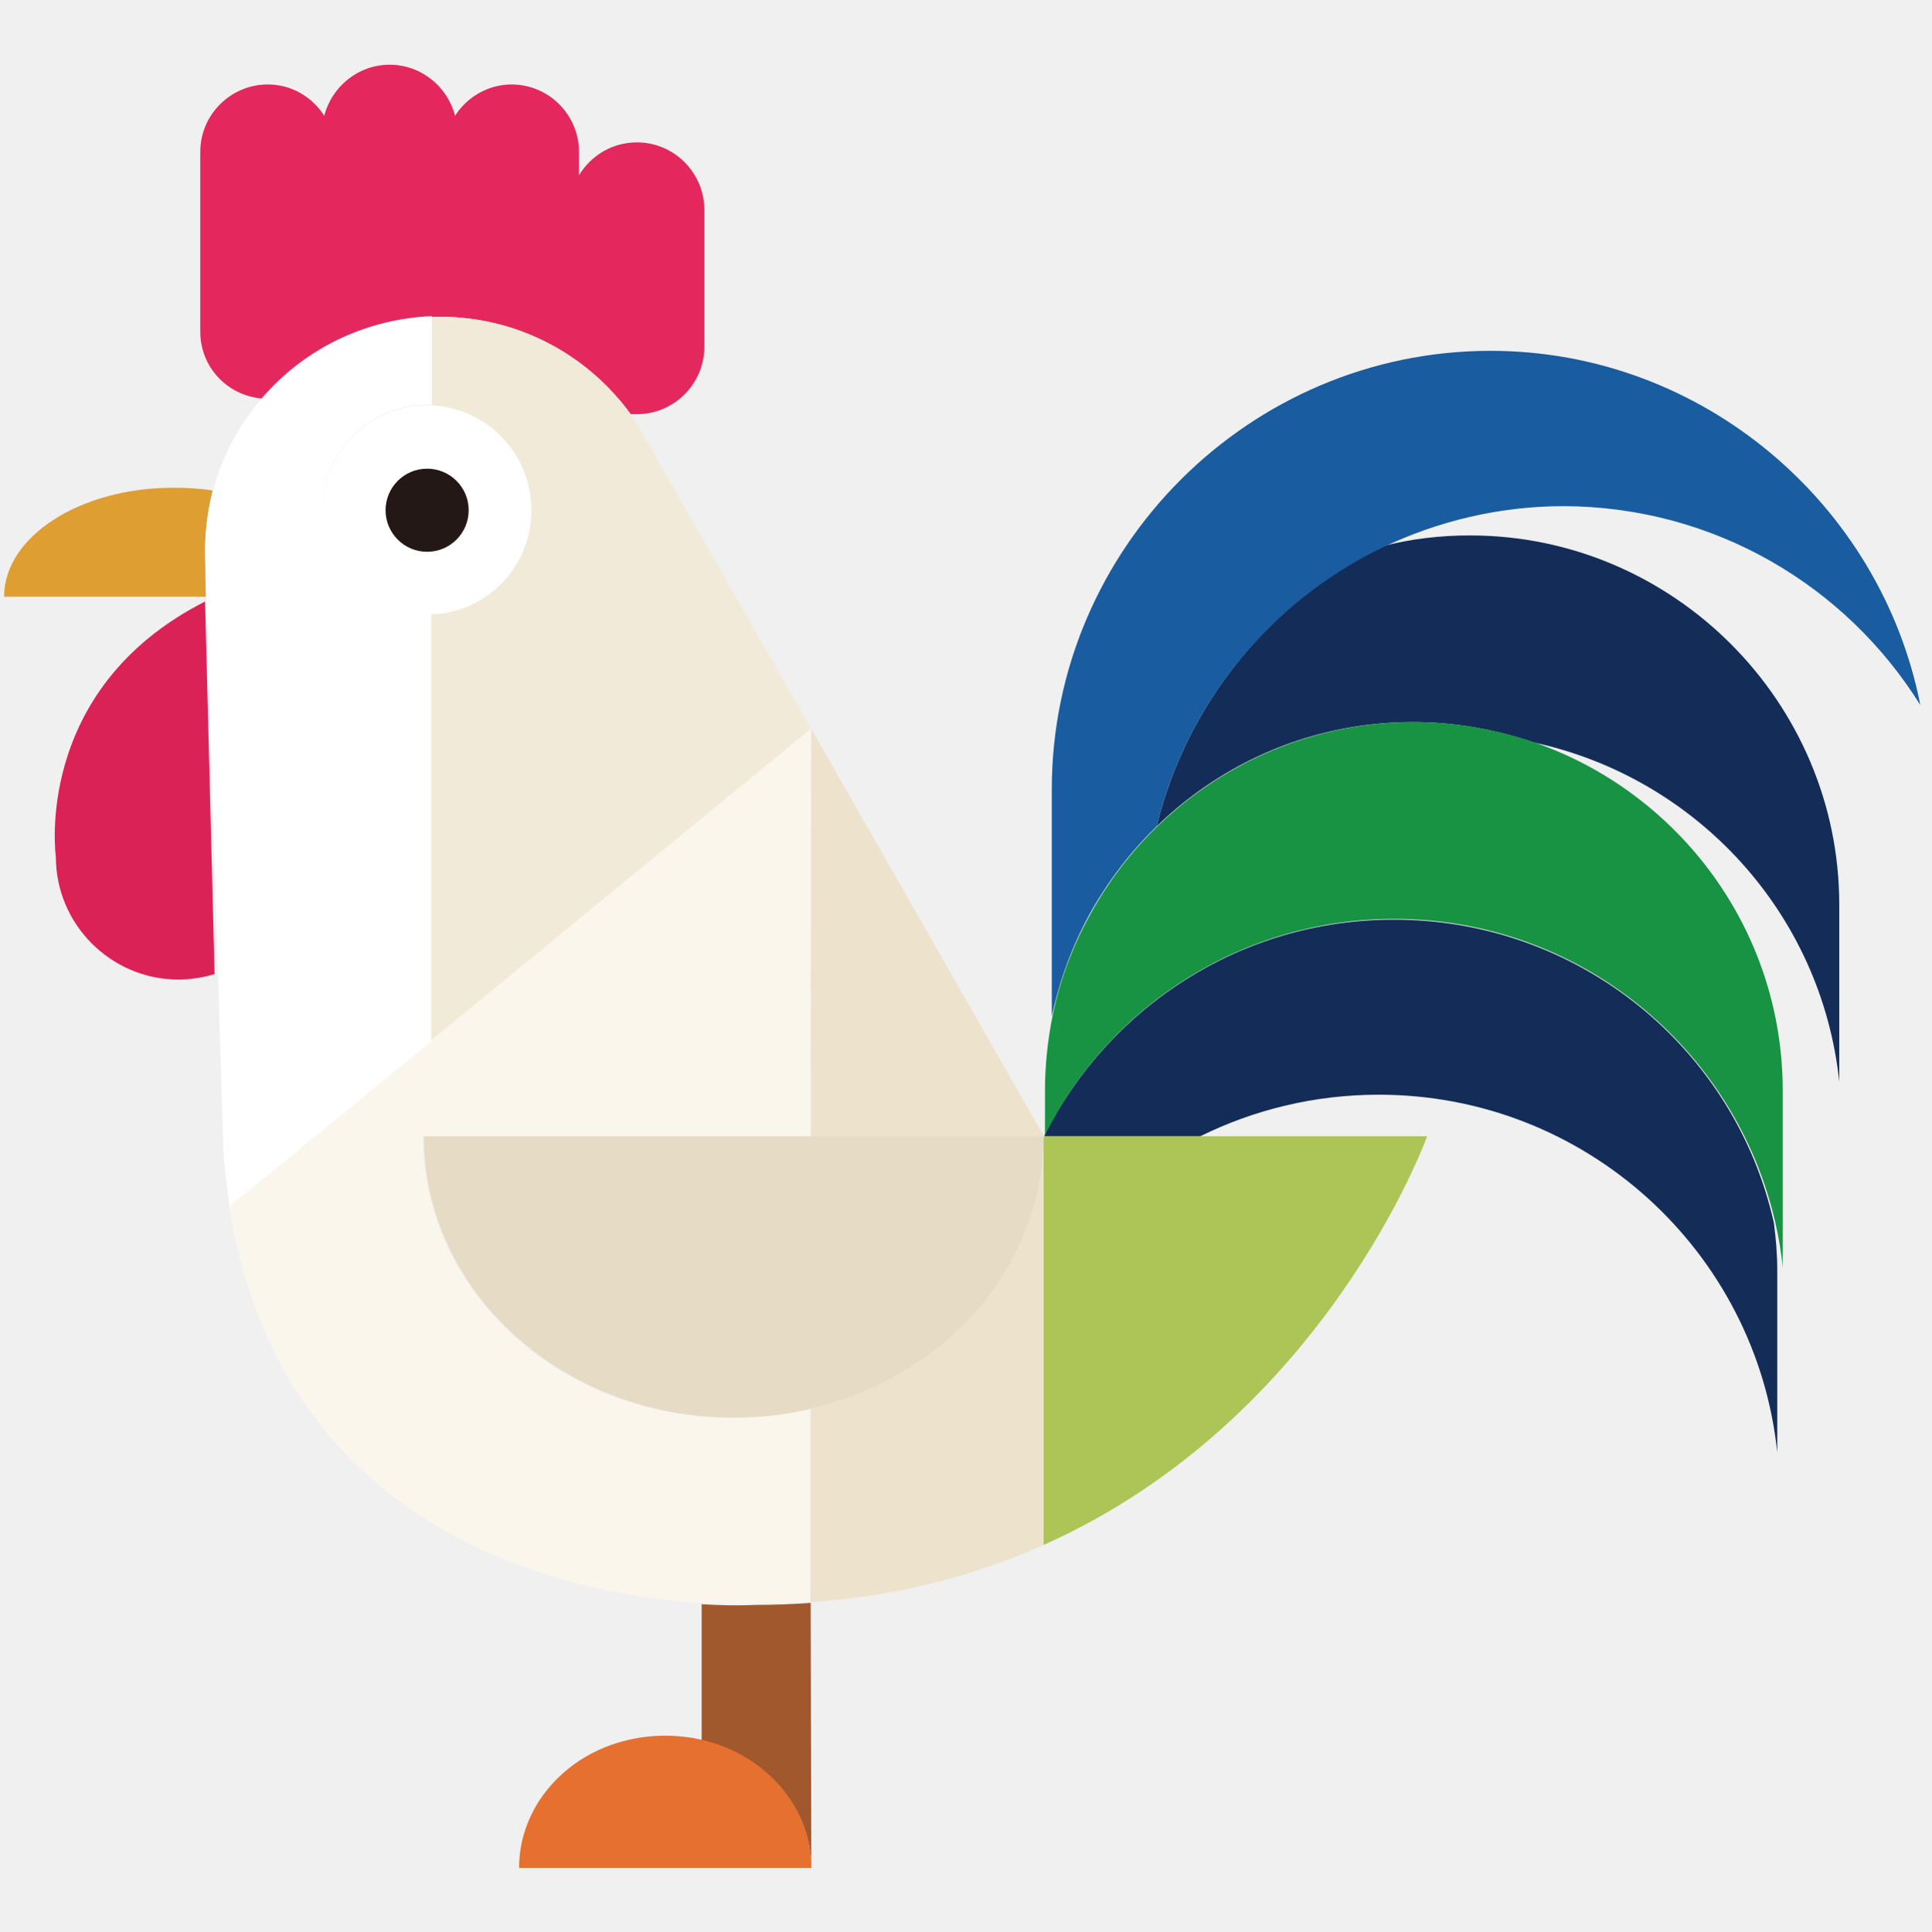
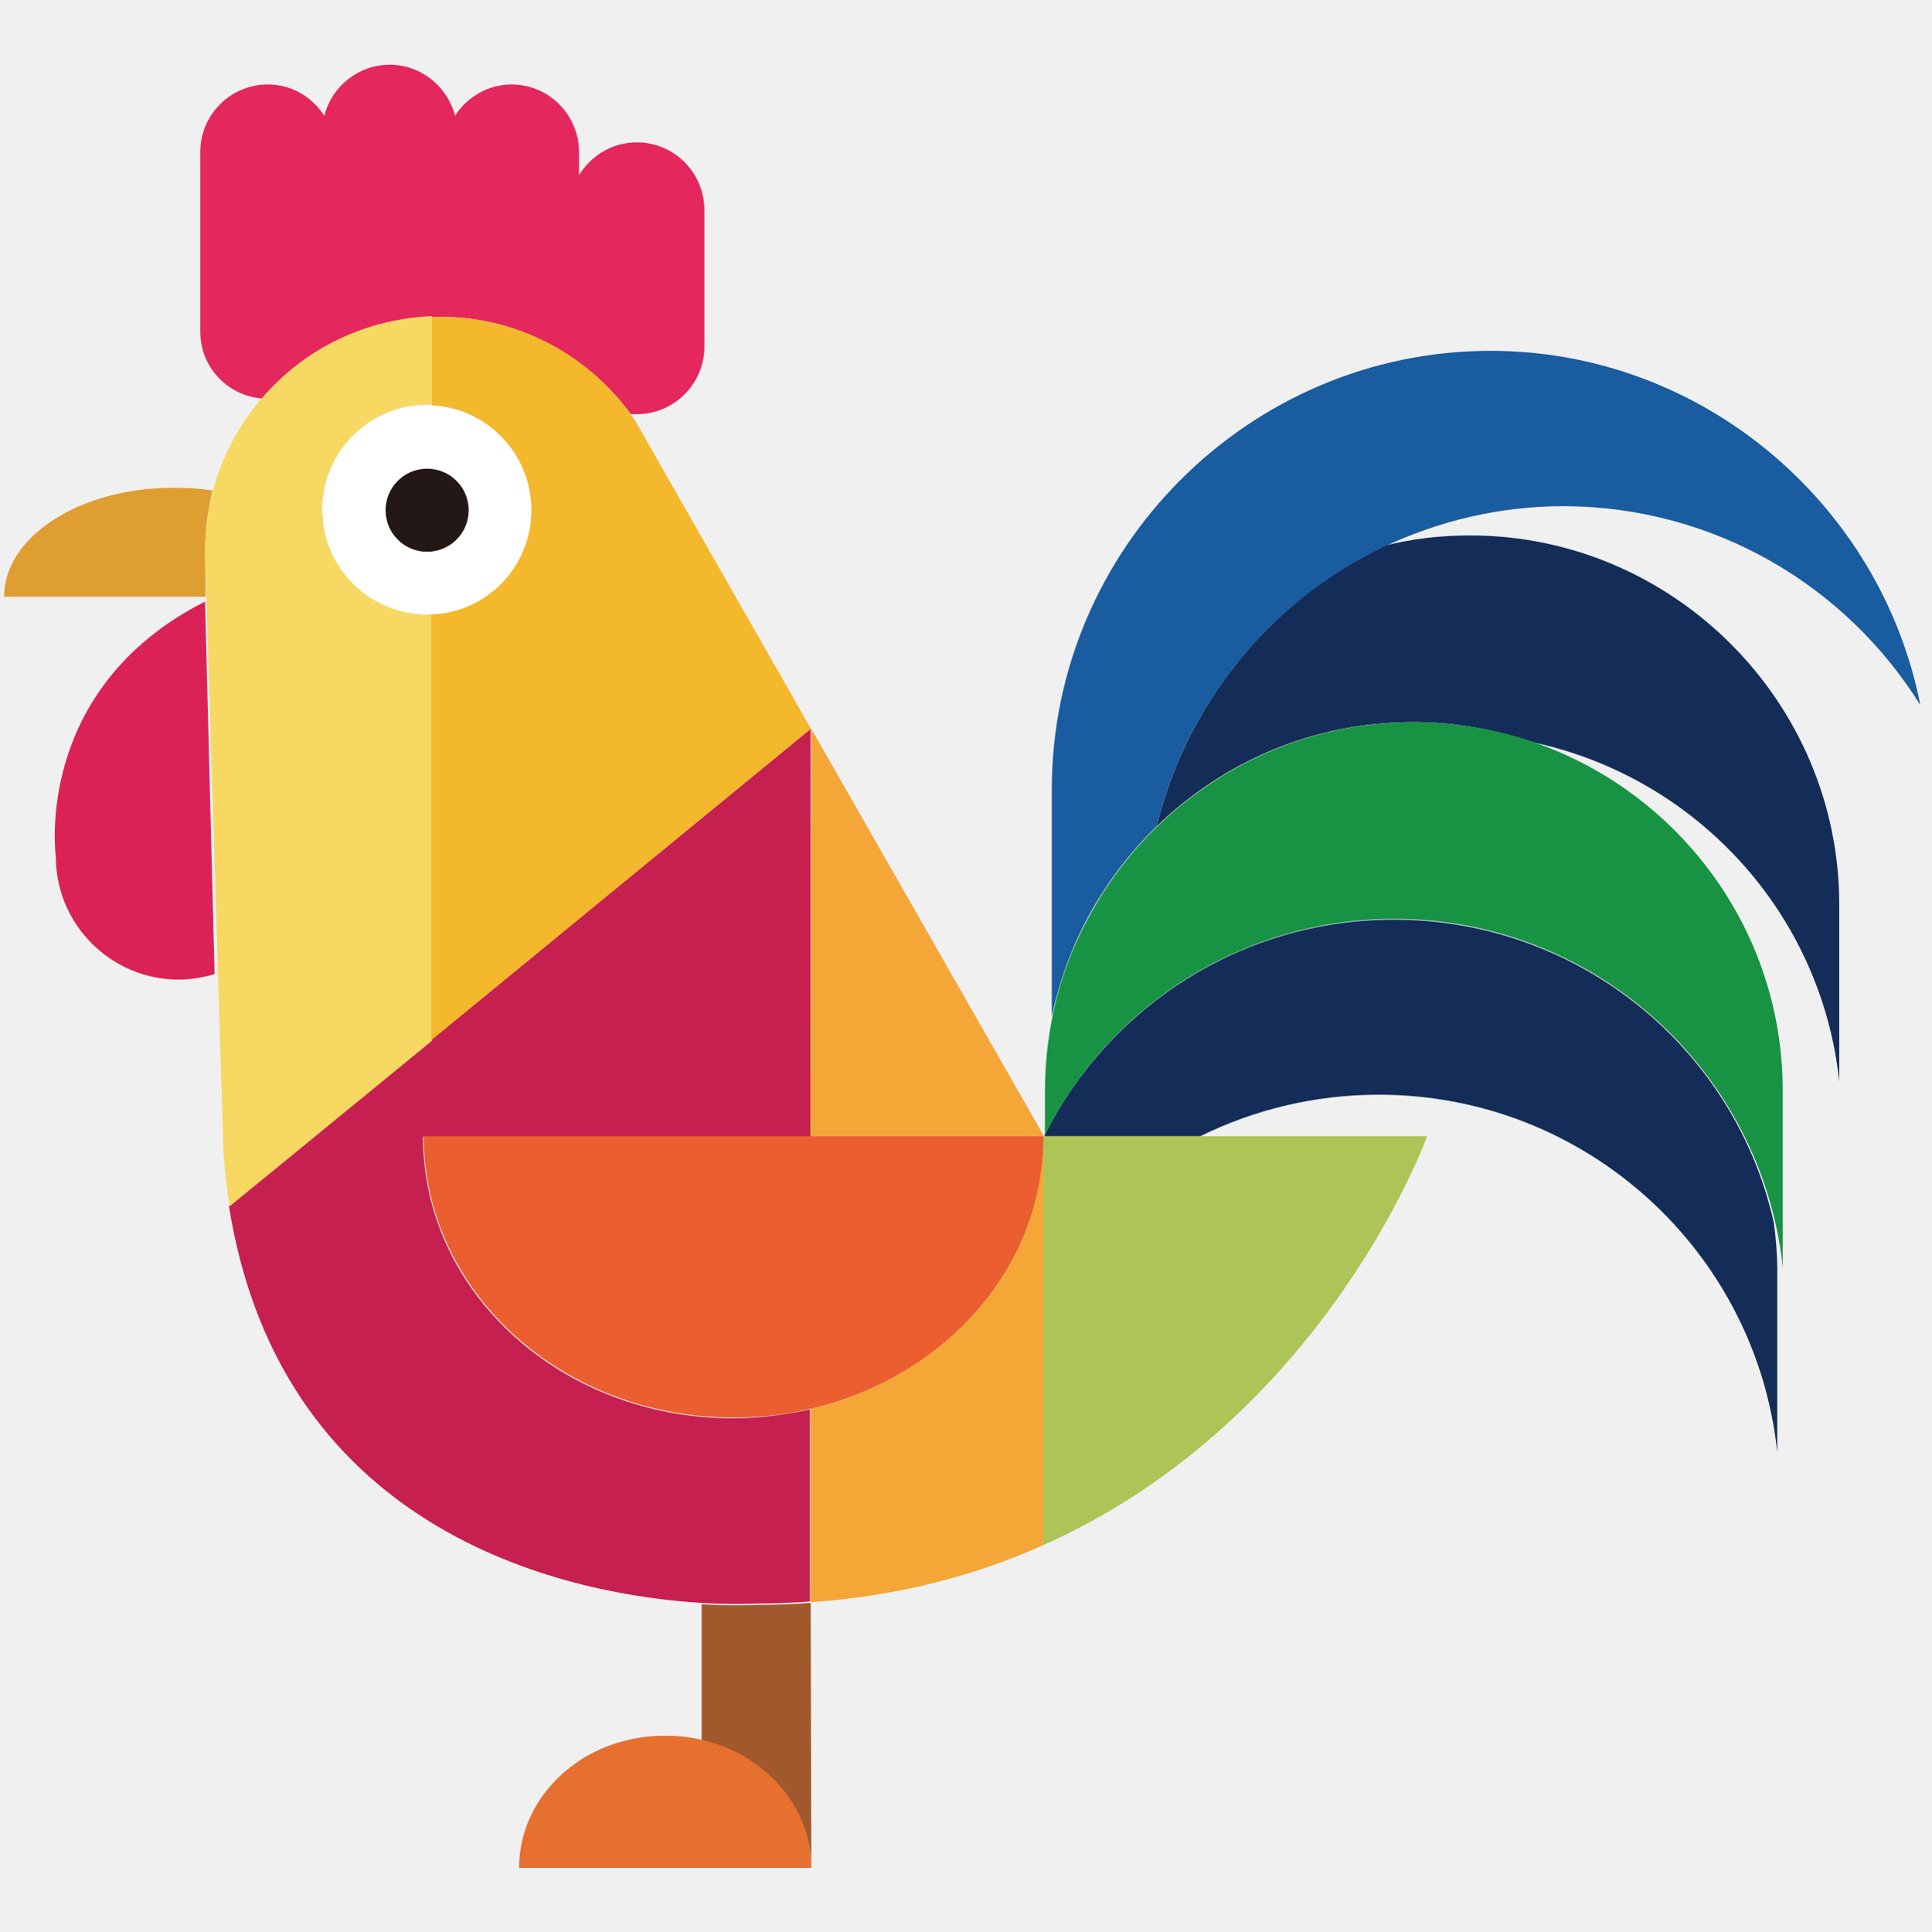
<svg xmlns="http://www.w3.org/2000/svg" version="1.1" id="레이어_1" x="0px" y="0px" viewBox="0 0 283.5 283.5" style="enable-background:new 0 0 283.5 283.5;" xml:space="preserve">
  <style type="text/css">
	.st0{fill:#189343;}
	.st1{fill:#DB2256;}
	.st2{fill:#DF9E32;}
	.st3{fill:#E4275D;}
	.st4{fill:#142D58;}
- 	.st5{fill:#FBF6EC;}
+ 	.st5{fill:#C62050;}
	.st6{fill:none;}
	.st7{fill:#195C9F;}
	.st8{fill:#ADC557;}
- 	.st9{fill:#EDE3CD;}
- 	.st10{fill:#E6DCC5;}
+ 	.st9{fill:#F4A637;}
+ 	.st10{fill:#EB5E30;}
	.st11{fill:#A1582C;}
	.st12{fill:#E6702F;}
	.st13{fill:#FFFFFF;}
- 	.st14{fill:#FFFFFF;}
- 	.st15{fill:#F2EAD8;}
+ 	.st14{fill:#F6D863;}
+ 	.st15{fill:#F3B82B;}
	.st16{fill:#231815;}
</style>
  <path class="st0" d="M262,185.7" />
  <path class="st1" d="M31.5,143c-1.7,0.5-3.5,0.8-5.3,0.8c-9.9,0-18-8.1-18-18c0,0-3.5-24.6,21.9-37.5L31.5,143z" />
  <path class="st2" d="M31.2,72c-1.8-0.3-3.8-0.4-5.8-0.4c-13.7,0-24.8,7.2-24.8,16h29.6L30.1,81C30.1,77.9,30.5,74.9,31.2,72z" />
  <g>
    <path class="st3" d="M64.6,46.5c11.5,0,21.7,5.7,28,14.3c0.3,0,0.6,0,0.9,0h0c5.4,0,9.9-4.4,9.9-9.9V30.8c0-5.4-4.4-9.9-9.9-9.9h0   c-3.6,0-6.7,1.9-8.5,4.8v-3.4c0-5.4-4.4-9.9-9.9-9.9h0c-3.5,0-6.6,1.9-8.3,4.6c-1.1-4.3-5-7.5-9.6-7.5c-4.6,0-8.5,3.2-9.6,7.5   c-1.8-2.8-4.8-4.6-8.3-4.6c-5.4,0-9.9,4.4-9.9,9.9v26.4c0,5.2,4,9.4,9.1,9.8C44.7,51.1,54.1,46.5,64.6,46.5z" />
  </g>
  <path class="st4" d="M270.5,158.4" />
  <path class="st4" d="M261.8,212.4" />
  <path class="st5" d="M119,107l-85.4,70c7.8,49.2,51.3,57.2,69.3,58.3c4.9,0.3,7.9,0.1,7.9,0.1c2.8,0,5.5-0.1,8.1-0.3V232v-25.1  c-3.6,0.8-7.4,1.3-11.3,1.3c-25.2,0-45.5-18.5-45.5-41.3H119V107z" />
  <g>
    <path class="st6" d="M153.5,166.5c0,0.1-0.1,0.2-0.1,0.3h0C153.4,166.7,153.4,166.6,153.5,166.5z" />
    <path class="st4" d="M169.8,121.3c9.8-9.5,23-15.3,37.6-15.3h0c6.2,0,12.2,1.1,17.8,3c23.9,5.2,42.2,25.1,44.8,49.8v-26   c0-29.8-24.4-54.2-54.2-54.2h0c-4.4,0-8.7,0.5-12.9,1.6C186.6,88.2,174.2,103.2,169.8,121.3z" />
    <path class="st4" d="M204.6,135c-22.4,0-41.7,12.8-51.2,31.5c0,0.1-0.1,0.2-0.1,0.3h22.9c7.9-3.9,16.8-6.1,26.2-6.1   c30.4,0,55.4,23,58.5,52.5v-26.7c0-2.4-0.2-4.7-0.5-7C254.7,154,231.9,135,204.6,135z" />
    <path class="st7" d="M281.9,103.5c-5.8-29.5-32-52-63.1-52h0c-35.4,0-64.4,29-64.4,64.4v33.3c1.4-6.5,3.9-12.7,7.4-18.1   c2.3-3.6,5-6.9,8-9.8c4.4-18.1,16.8-33.1,33.3-41c8-3.8,17-6,26.5-6C251.7,74.4,271,86,281.9,103.5z" />
    <path class="st0" d="M207.5,106c-14.6,0-27.9,5.9-37.6,15.3c-3,2.9-5.7,6.2-8,9.8c-3.5,5.5-6.1,11.6-7.4,18.1   c-0.7,3.5-1.1,7.2-1.1,10.9v6.6l0,0h0c0-0.1,0.1-0.2,0.1-0.3c9.4-18.7,28.8-31.5,51.2-31.5c27.2,0,50,19,55.9,44.5   c0.5,2.2,0.9,4.4,1.1,6.7v-26c0-23.6-15.2-43.7-36.4-51.1C219.7,107.1,213.7,106,207.5,106L207.5,106z" />
    <path class="st8" d="M153.3,166.8C153.3,166.8,153.3,166.8,153.3,166.8L153.3,166.8L153.3,166.8l-0.1,0.3   C153.3,167,153.3,166.9,153.3,166.8L153.3,166.8z" />
    <path class="st8" d="M176.2,166.8h-22.9c0,0.1-0.1,0.2-0.1,0.3v20.1v39.6c41.4-18.5,56.3-60,56.3-60H176.2z" />
    <path class="st8" d="M153.3,166.8L153.3,166.8L153.3,166.8L153.3,166.8C153.3,166.8,153.3,166.8,153.3,166.8z" />
  </g>
  <path class="st9" d="M119.1,107L119.1,107l-0.1,59.8h34.2c0,19.3-14.5,35.4-34.2,40v28.4c13-0.9,24.4-4,34.2-8.4v-60.1L119.1,107z" />
  <path class="st10" d="M107.7,208.1c3.9,0,7.7-0.4,11.3-1.3v-0.1v0.1c19.7-4.6,34.2-20.7,34.2-40H119v0v0H62.2  C62.2,189.6,82.5,208.1,107.7,208.1z" />
  <g>
    <path class="st11" d="M119,232v3.3c-2.6,0.2-5.4,0.3-8.1,0.3c0,0-3,0.2-7.9-0.1v20c9.2,2.2,16.1,9.7,16.1,18.8h0L119,232L119,232z" />
    <path class="st12" d="M103,255.4c-1.7-0.4-3.5-0.6-5.4-0.6c-1.8,0-3.6,0.2-5.3,0.6c-9.3,2.1-16.1,9.8-16.1,18.8h16.1H103h16.1   C119.1,265.1,112.2,257.5,103,255.4z" />
  </g>
  <circle class="st13" cx="62.7" cy="74.9" r="15.4" />
  <g>
    <path class="st14" d="M62.7,90.2c-8.5,0-15.4-6.9-15.4-15.4c0-8.5,6.9-15.4,15.4-15.4c0.2,0,0.4,0,0.7,0v-13   C44.8,47.2,30.1,62.3,30.1,81l2.7,88c0.2,2.8,0.5,5.5,0.9,8.1l29.7-24.3V90.2C63.1,90.2,62.9,90.2,62.7,90.2z" />
    <path class="st15" d="M93.2,61.7C87,52.5,76.5,46.5,64.6,46.5c-0.4,0-0.8,0-1.2,0v13C71.5,59.9,78,66.6,78,74.9   c0,8.3-6.5,15-14.7,15.3v62.5L119,107v-0.1L93.2,61.7z" />
  </g>
  <circle class="st16" cx="62.7" cy="74.9" r="6.1" />
</svg>
